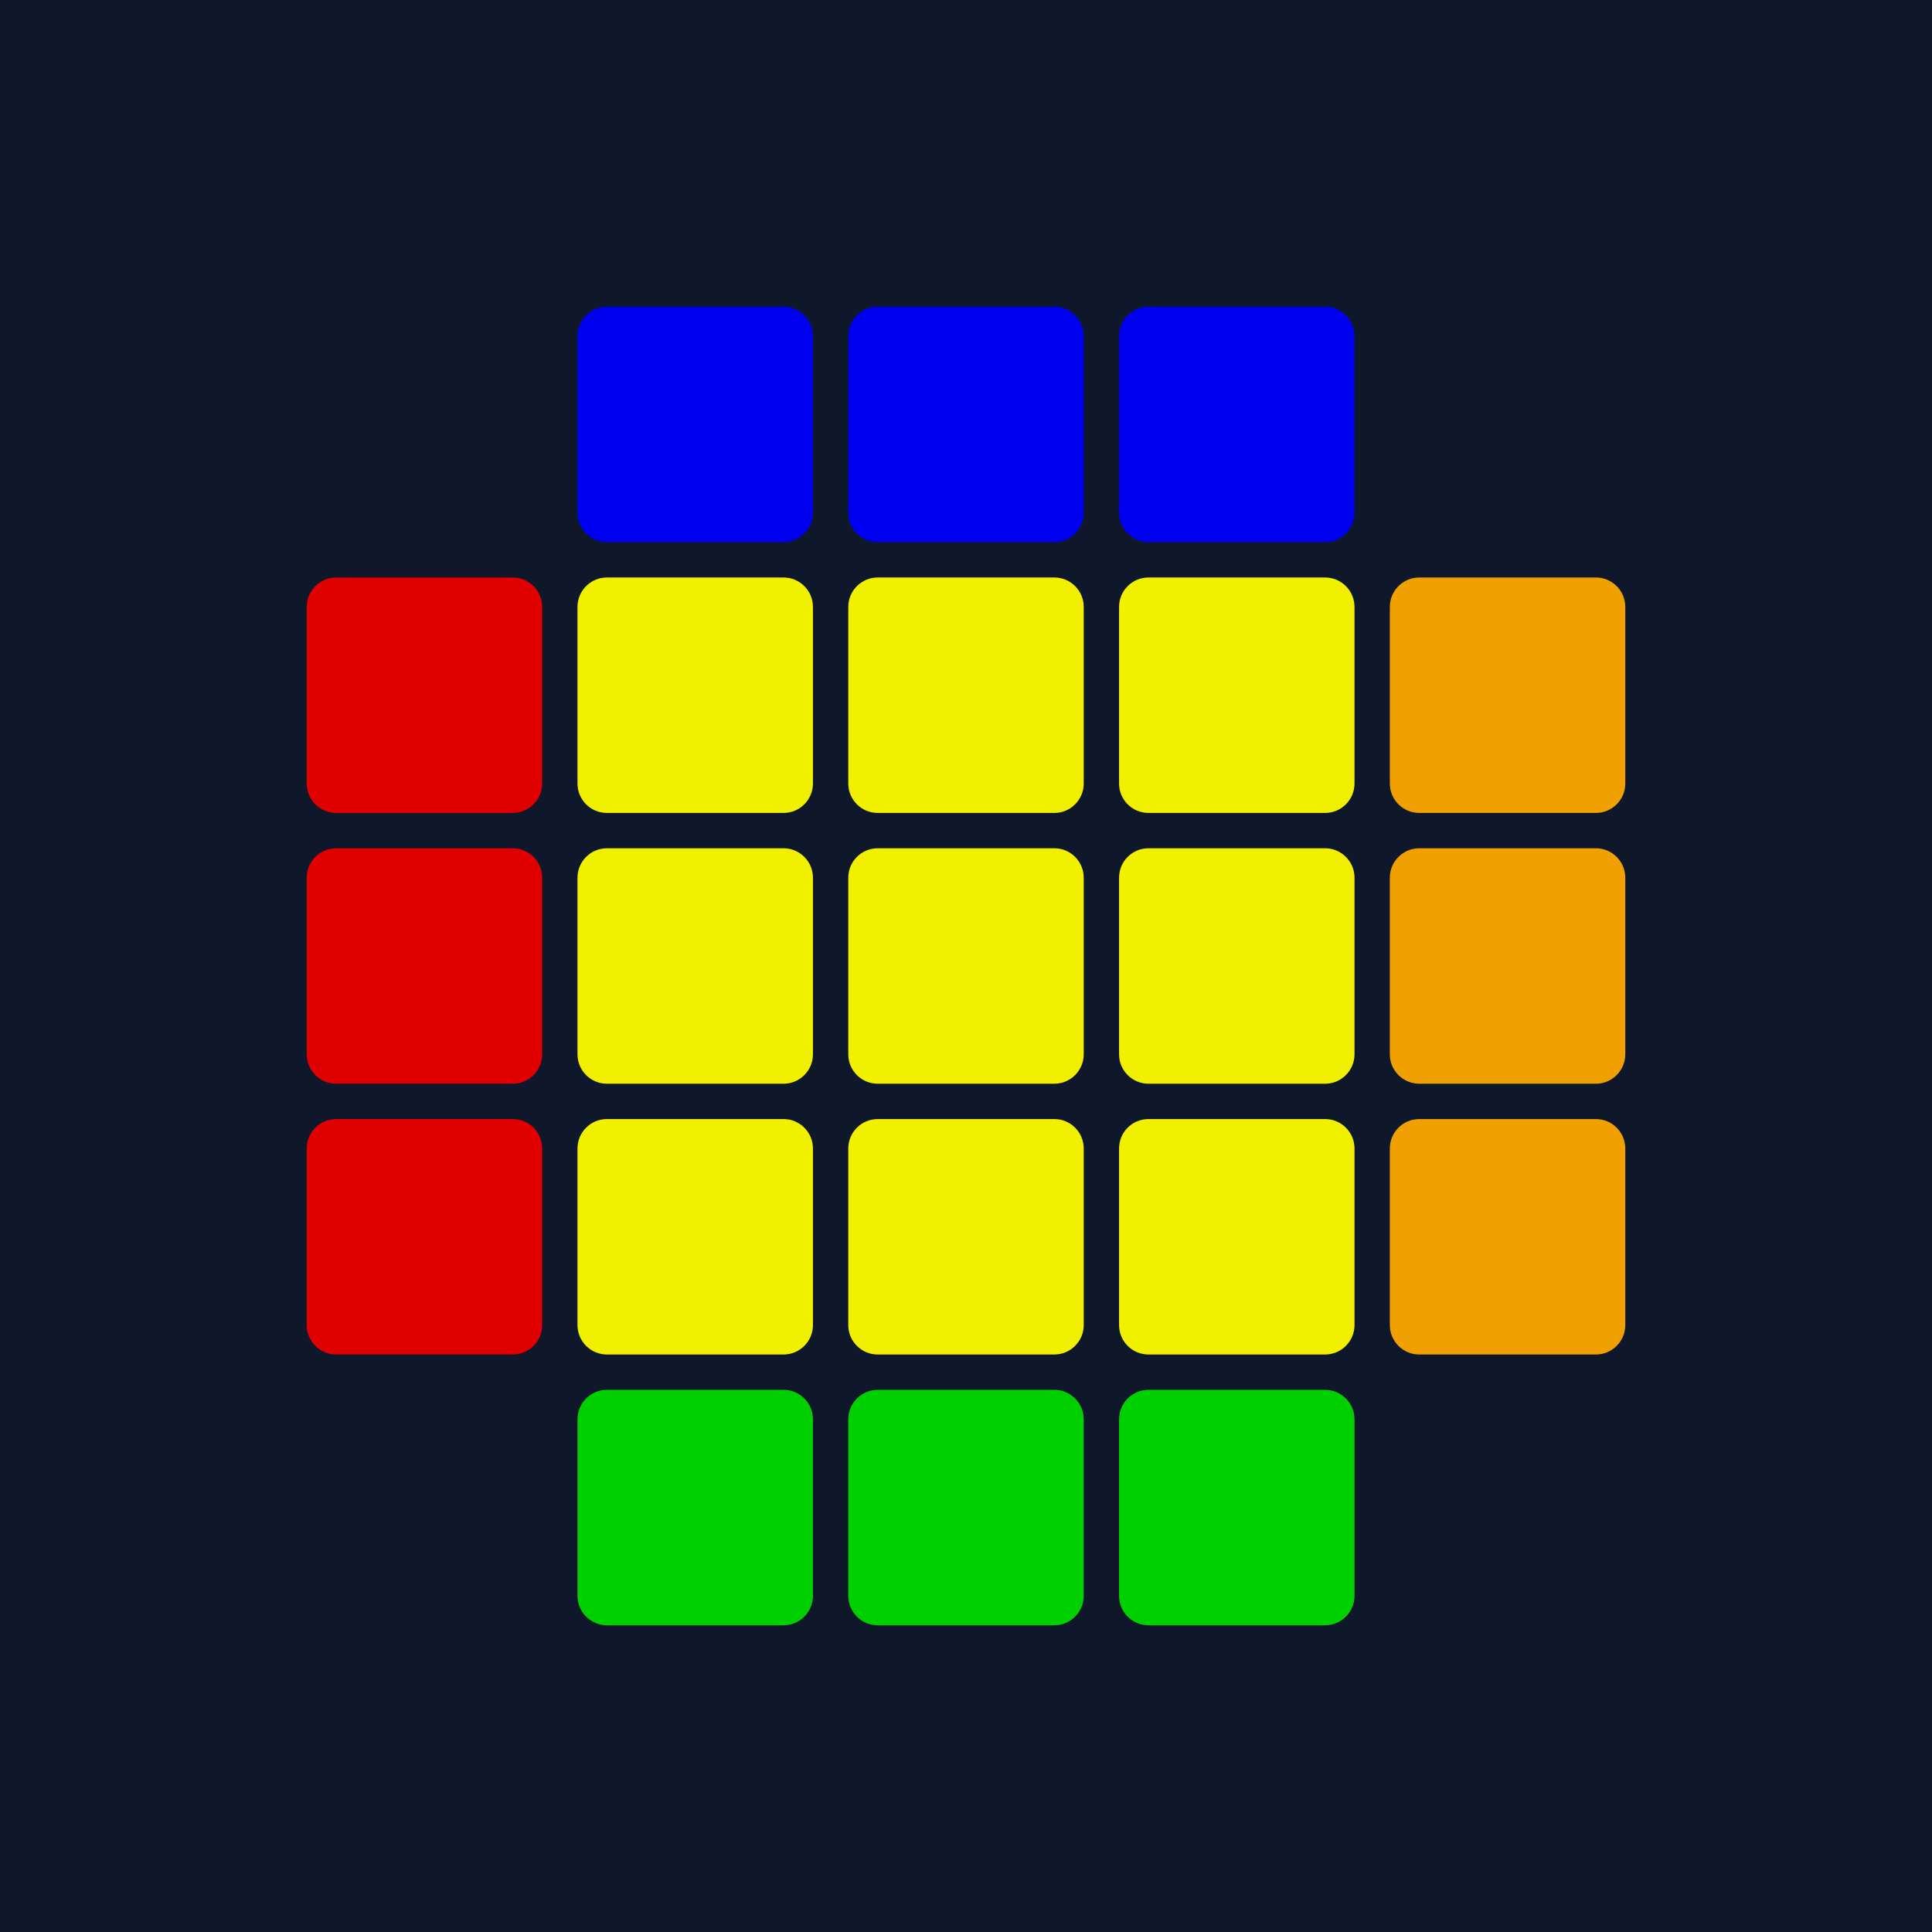
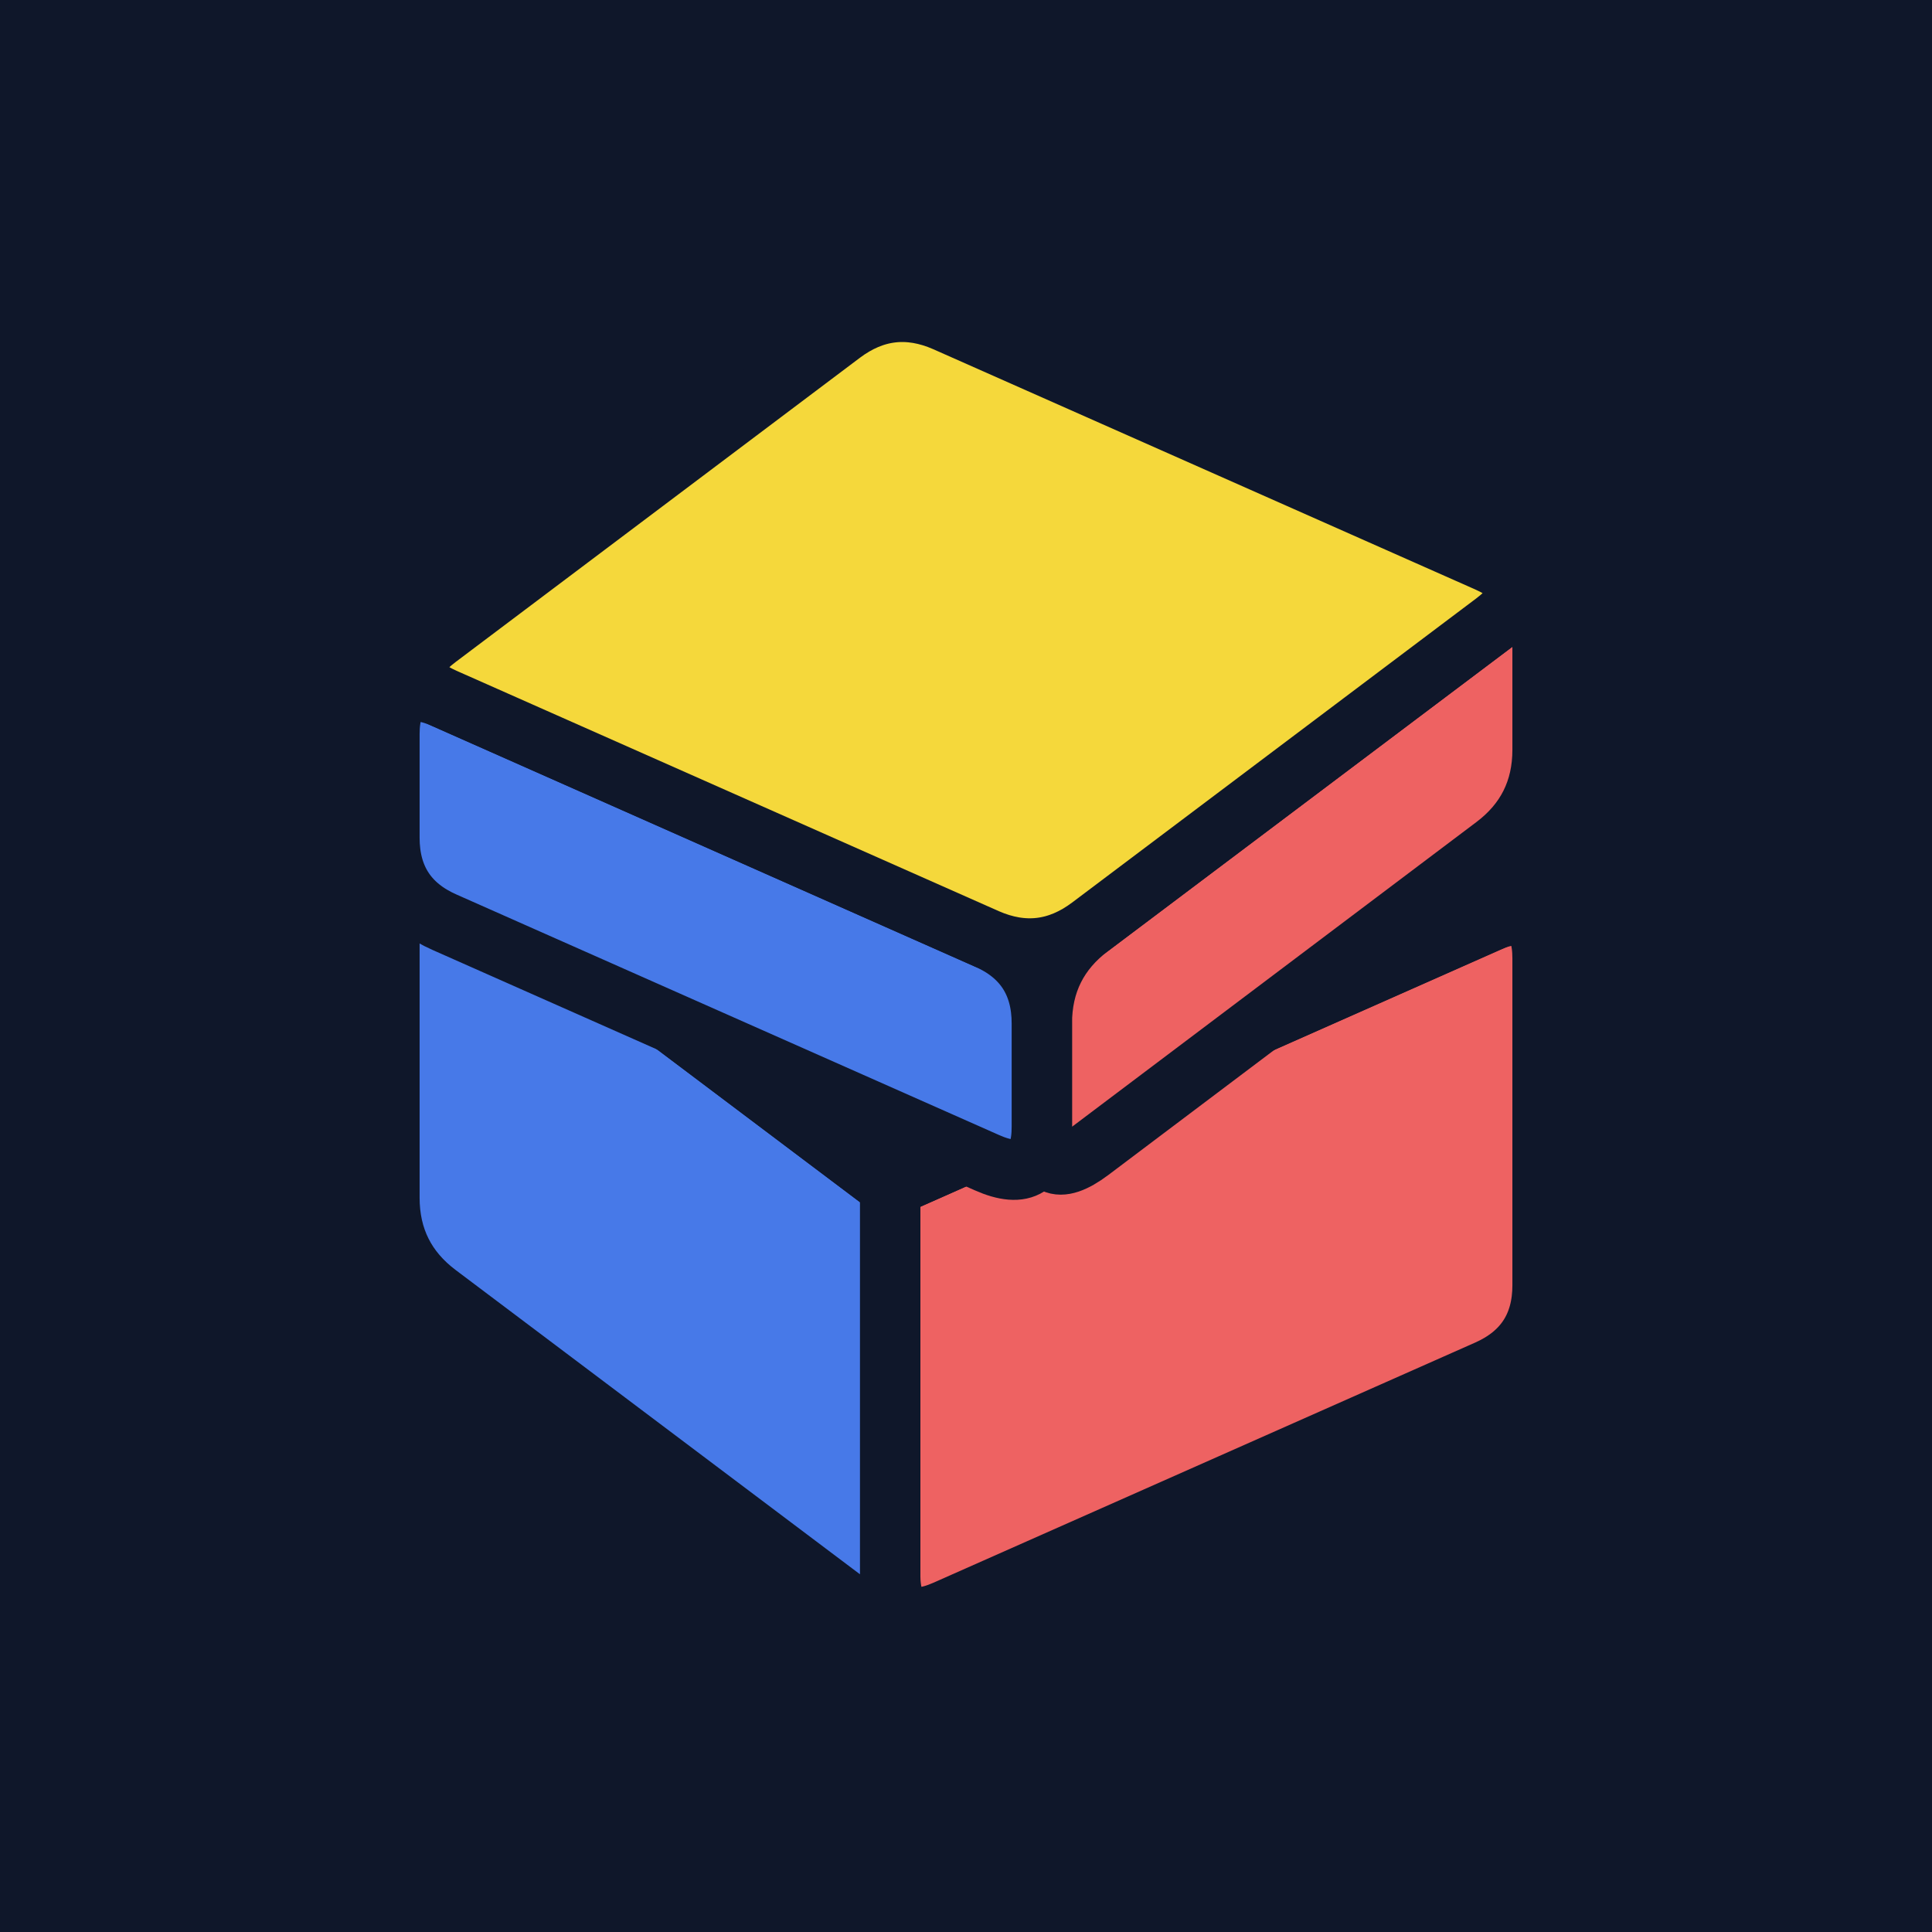
<svg xmlns="http://www.w3.org/2000/svg" viewBox="0 0 512 512">
  <rect width="512" height="512" fill="#0f172a" />
-   <g transform="translate(256 256) scale(0.78) translate(-256 -256)">
-     <rect x="124" y="32" width="80" height="80" rx="10" fill="#0000f0" />
-     <rect x="216" y="32" width="80" height="80" rx="10" fill="#0000f0" />
-     <rect x="308" y="32" width="80" height="80" rx="10" fill="#0000f0" />
-     <rect x="32" y="124" width="80" height="80" rx="10" fill="#e00000" />
-     <rect x="124" y="124" width="80" height="80" rx="10" fill="#f0f000" />
-     <rect x="216" y="124" width="80" height="80" rx="10" fill="#f0f000" />
-     <rect x="308" y="124" width="80" height="80" rx="10" fill="#f0f000" />
-     <rect x="400" y="124" width="80" height="80" rx="10" fill="#f0a000" />
-     <rect x="32" y="216" width="80" height="80" rx="10" fill="#e00000" />
-     <rect x="124" y="216" width="80" height="80" rx="10" fill="#f0f000" />
-     <rect x="216" y="216" width="80" height="80" rx="10" fill="#f0f000" />
-     <rect x="308" y="216" width="80" height="80" rx="10" fill="#f0f000" />
-     <rect x="400" y="216" width="80" height="80" rx="10" fill="#f0a000" />
-     <rect x="32" y="308" width="80" height="80" rx="10" fill="#e00000" />
-     <rect x="124" y="308" width="80" height="80" rx="10" fill="#f0f000" />
-     <rect x="216" y="308" width="80" height="80" rx="10" fill="#f0f000" />
-     <rect x="308" y="308" width="80" height="80" rx="10" fill="#f0f000" />
-     <rect x="400" y="308" width="80" height="80" rx="10" fill="#f0a000" />
-     <rect x="124" y="400" width="80" height="80" rx="10" fill="#00d000" />
-     <rect x="216" y="400" width="80" height="80" rx="10" fill="#00d000" />
-     <rect x="308" y="400" width="80" height="80" rx="10" fill="#00d000" />
+   <g stroke="#0f172a" stroke-width="16" stroke-linejoin="round">
+     <path d="M408.8 340.6Q408.8 356.6 394.2 363.1L250.5 426.8Q235.9 433.2 235.9 417.2L235.9 314.6Q235.9 314.6 235.9 314.6L394.2 244.4Q408.8 238.0 408.8 254.0Z" fill="#ee6262" />
+     <path d="M235.9 417.2Q235.9 433.2 223.1 423.6L116.0 343.0Q103.2 333.4 103.2 317.4L103.2 230.7Q103.2 214.7 116.0 224.3L235.9 314.6Q235.9 314.6 235.9 314.6Z" fill="#4779e8" />
+     <polygon points="276.1,138.1 408.8,238.0 235.9,314.6 103.2,214.7" fill="#1e293b" />
+     <path d="M408.8 198.7Q408.8 214.7 396.0 224.3L288.9 305.0Q276.1 314.6 276.1 298.6L276.1 271.2Q276.1 255.2 288.9 245.6L396.0 165.0Q408.8 155.4 408.8 171.4Z" fill="#ee6262" />
+     <path d="M276.1 298.6Q276.1 314.6 261.5 308.1L117.8 244.4Q103.2 238.0 103.2 222.0L103.2 194.6Q103.2 178.6 117.8 185.1L261.5 248.8Q276.1 255.2 276.1 271.2Z" fill="#4779e8" />
+     <path d="M223.1 88.4Q235.9 78.8 250.5 85.2L394.2 148.9Q408.8 155.4 396.0 165.0L288.9 245.6Q276.1 255.2 261.5 248.8L117.8 185.1Q103.2 178.6 116.0 169.0Z" fill="#f5d83b" />
  </g>
</svg>
